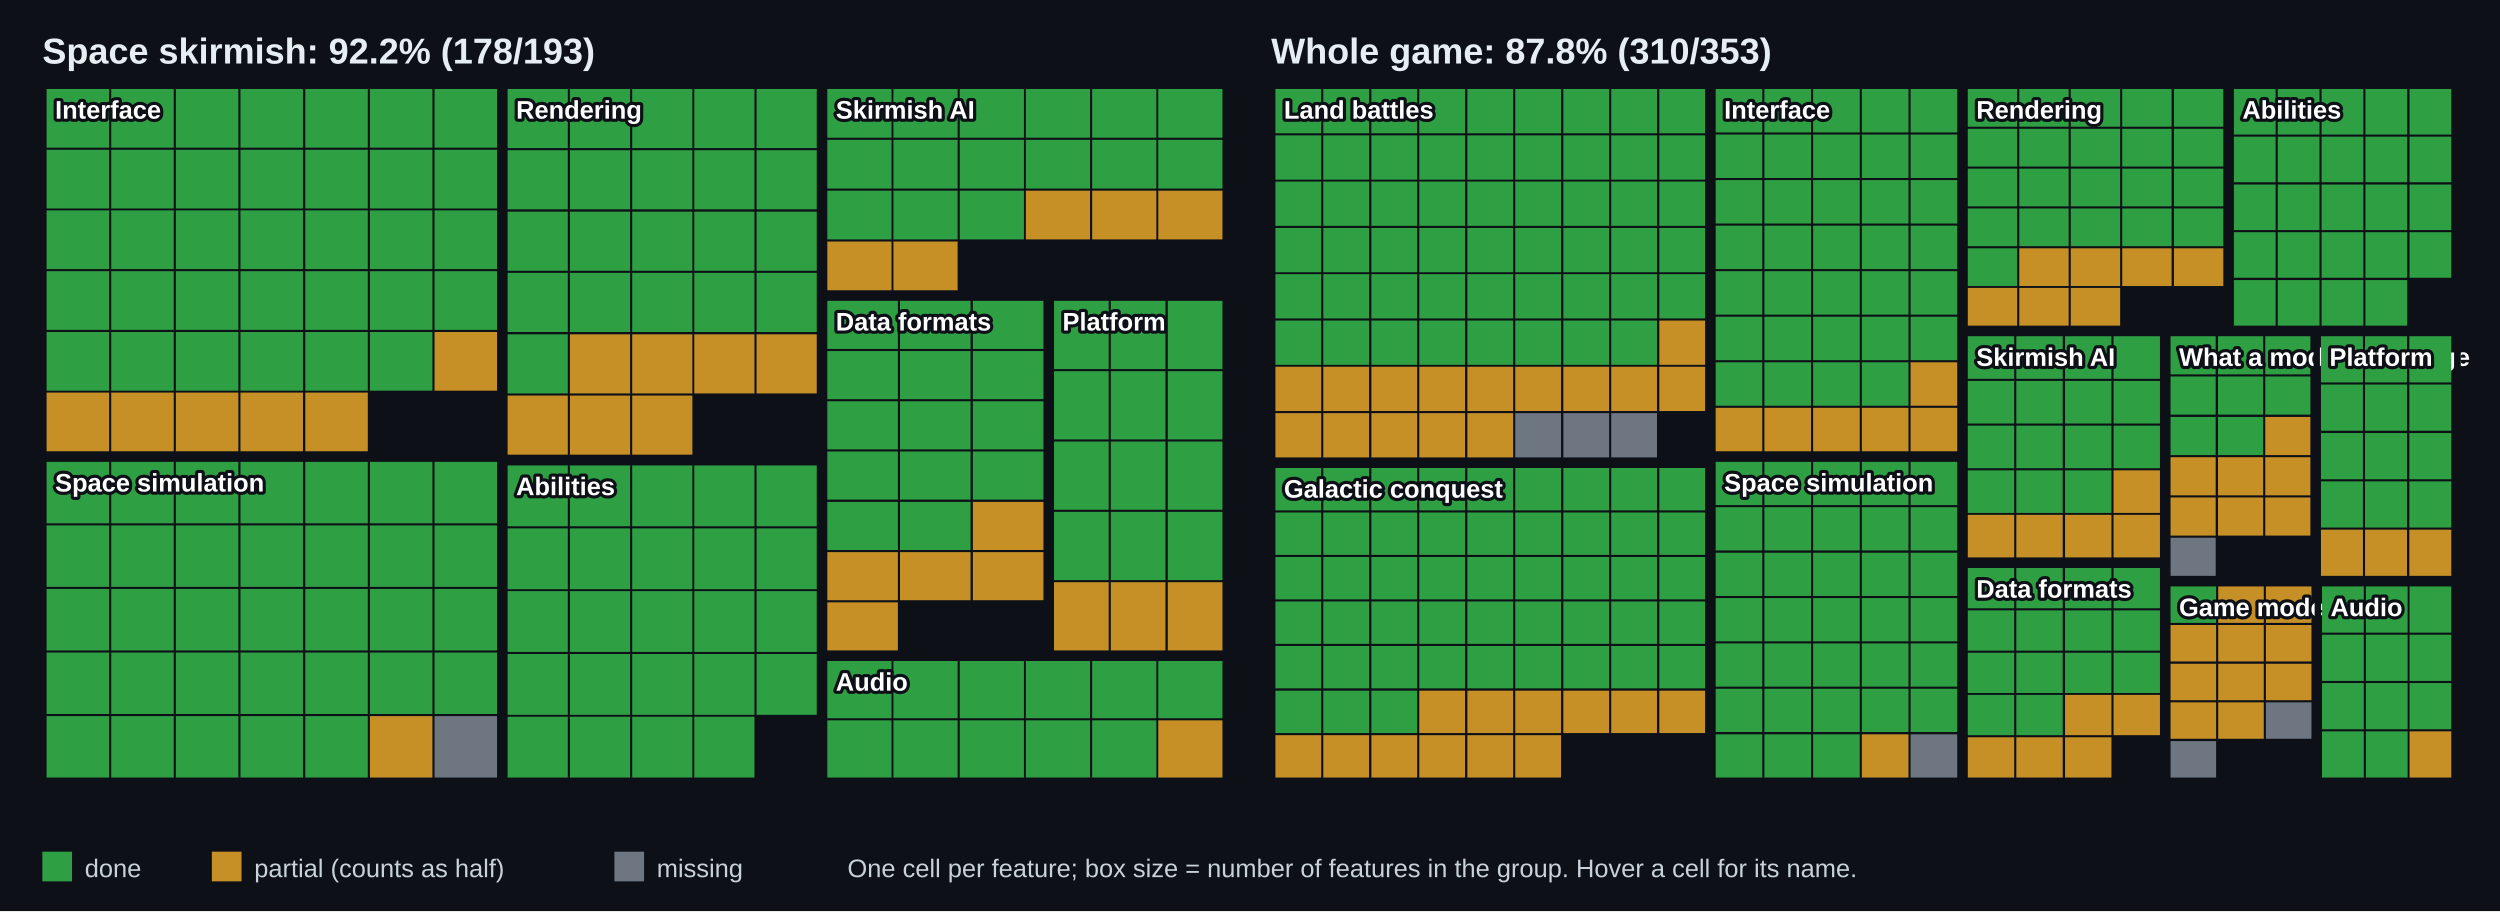
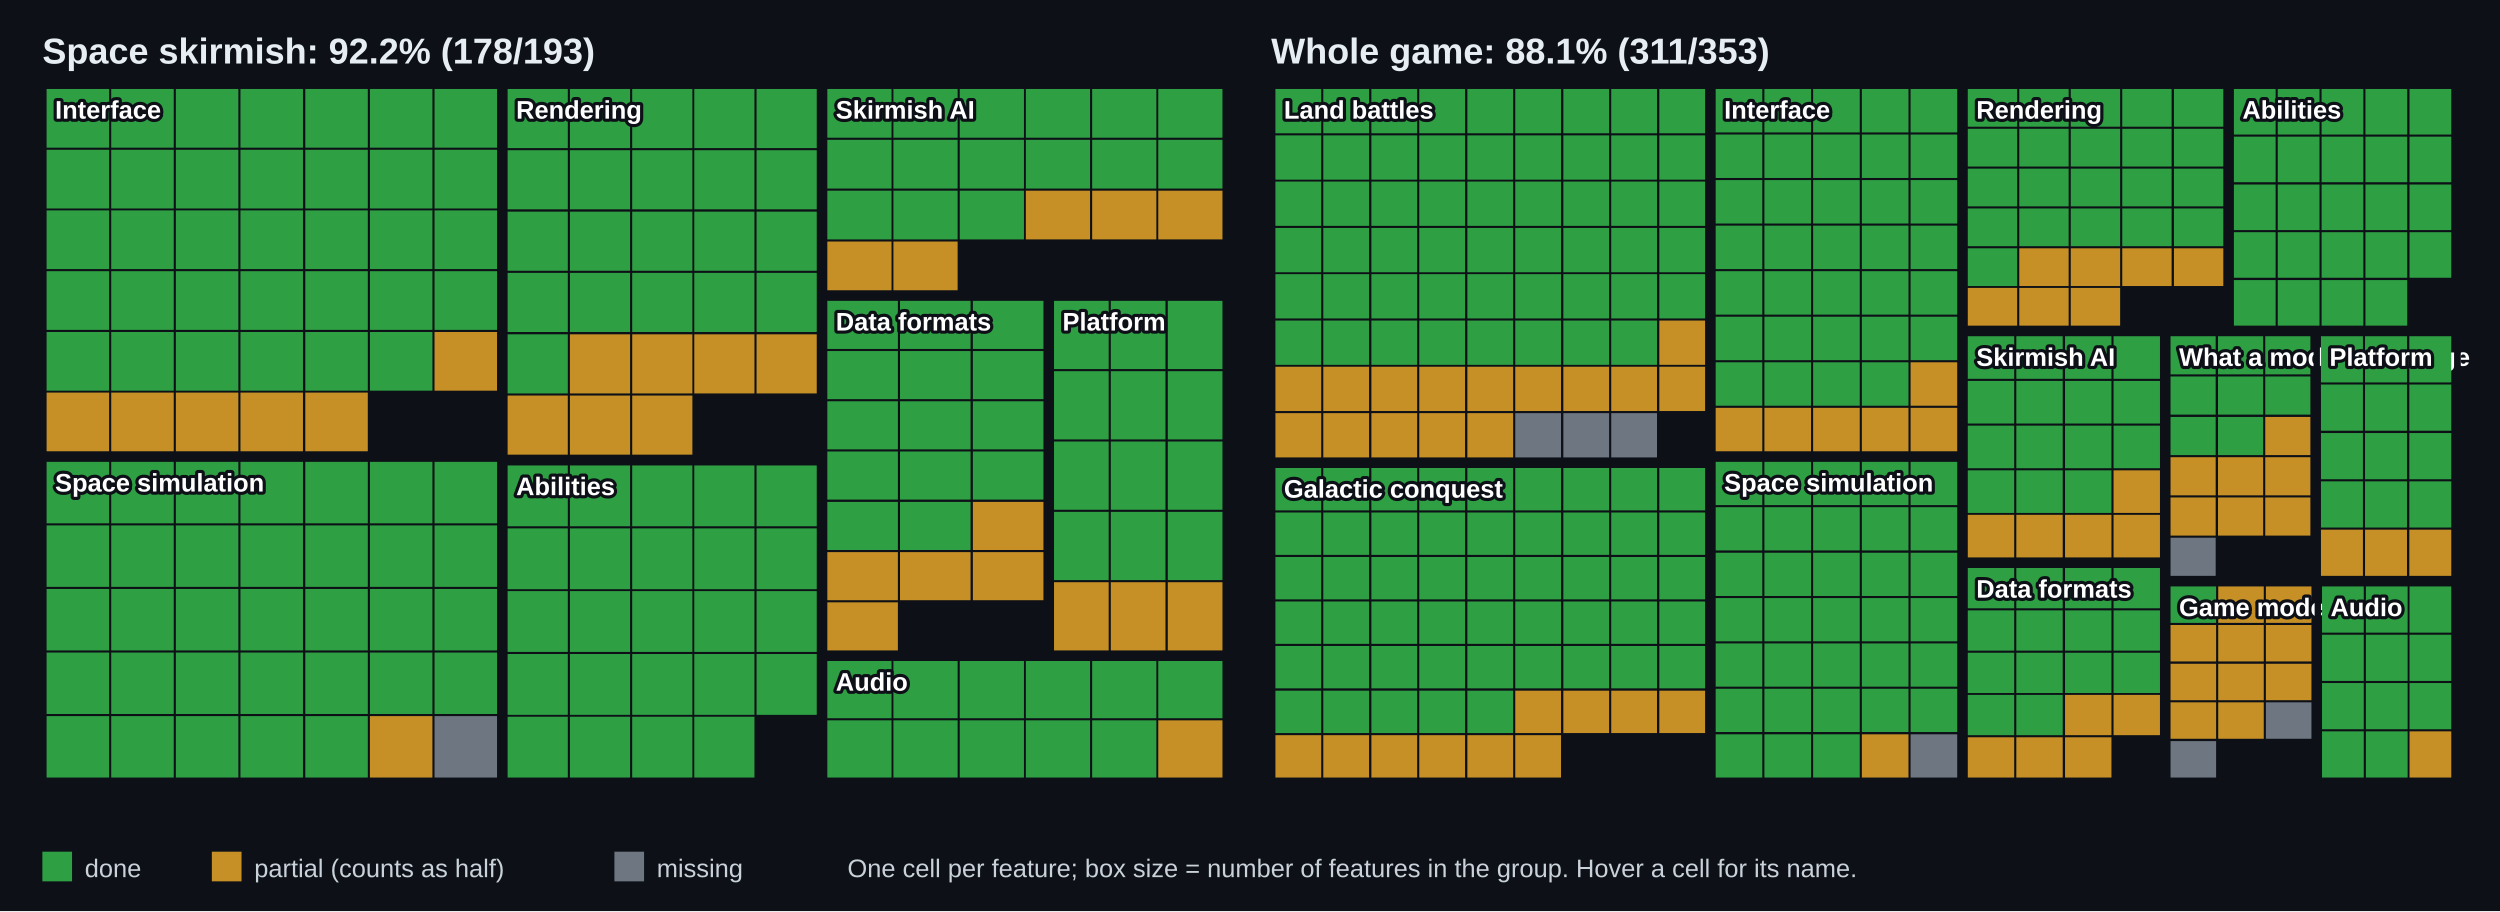
<svg xmlns="http://www.w3.org/2000/svg" viewBox="0 0 1180 430" width="1180" height="430" font-family="Segoe UI, Arial, sans-serif">
  <style>.title{font-size:17px;font-weight:700;fill:#e6edf3}.lab{font-size:12px;font-weight:700;fill:#fff}.lab.bg{stroke:#0d1117;stroke-width:3px;stroke-linejoin:round}.key{font-size:12px;fill:#c9d1d9}</style>
  <rect width="1180" height="430" fill="#0d1117" />
  <text x="20" y="30" class="title">Space skirmish: 92.2% (178/193)</text>
  <rect x="20" y="40" width="560" height="330" fill="#0d1117" />
  <rect x="22.0" y="42.0" width="29.5" height="27.7" fill="#2ea043" />
  <rect x="52.5" y="42.0" width="29.5" height="27.7" fill="#2ea043" />
  <rect x="83.0" y="42.0" width="29.5" height="27.7" fill="#2ea043" />
  <rect x="113.5" y="42.0" width="29.5" height="27.7" fill="#2ea043" />
  <rect x="144.1" y="42.0" width="29.5" height="27.7" fill="#2ea043" />
  <rect x="174.6" y="42.0" width="29.5" height="27.7" fill="#2ea043" />
  <rect x="205.1" y="42.0" width="29.5" height="27.7" fill="#2ea043" />
  <rect x="22.0" y="70.7" width="29.5" height="27.7" fill="#2ea043" />
  <rect x="52.5" y="70.7" width="29.5" height="27.7" fill="#2ea043" />
  <rect x="83.0" y="70.7" width="29.5" height="27.7" fill="#2ea043" />
  <rect x="113.5" y="70.7" width="29.5" height="27.7" fill="#2ea043" />
  <rect x="144.1" y="70.7" width="29.5" height="27.7" fill="#2ea043" />
  <rect x="174.6" y="70.7" width="29.5" height="27.7" fill="#2ea043" />
  <rect x="205.1" y="70.7" width="29.5" height="27.7" fill="#2ea043" />
  <rect x="22.0" y="99.3" width="29.5" height="27.7" fill="#2ea043" />
  <rect x="52.5" y="99.3" width="29.5" height="27.7" fill="#2ea043" />
  <rect x="83.0" y="99.3" width="29.5" height="27.7" fill="#2ea043" />
  <rect x="113.5" y="99.3" width="29.5" height="27.7" fill="#2ea043" />
  <rect x="144.1" y="99.3" width="29.5" height="27.7" fill="#2ea043" />
  <rect x="174.6" y="99.3" width="29.5" height="27.7" fill="#2ea043" />
  <rect x="205.1" y="99.3" width="29.5" height="27.7" fill="#2ea043" />
  <rect x="22.0" y="128.0" width="29.5" height="27.7" fill="#2ea043" />
  <rect x="52.5" y="128.0" width="29.5" height="27.7" fill="#2ea043" />
  <rect x="83.0" y="128.0" width="29.5" height="27.7" fill="#2ea043" />
  <rect x="113.5" y="128.0" width="29.5" height="27.7" fill="#2ea043" />
  <rect x="144.1" y="128.0" width="29.5" height="27.7" fill="#2ea043" />
  <rect x="174.6" y="128.0" width="29.5" height="27.7" fill="#2ea043" />
  <rect x="205.1" y="128.0" width="29.5" height="27.7" fill="#2ea043" />
  <rect x="22.0" y="156.7" width="29.5" height="27.7" fill="#2ea043" />
  <rect x="52.5" y="156.7" width="29.5" height="27.7" fill="#2ea043" />
  <rect x="83.0" y="156.7" width="29.5" height="27.7" fill="#2ea043" />
  <rect x="113.5" y="156.7" width="29.5" height="27.7" fill="#2ea043" />
  <rect x="144.1" y="156.7" width="29.5" height="27.7" fill="#2ea043" />
  <rect x="174.6" y="156.7" width="29.5" height="27.7" fill="#2ea043" />
  <rect x="205.1" y="156.7" width="29.5" height="27.7" fill="#c69026" />
  <rect x="22.0" y="185.3" width="29.5" height="27.7" fill="#c69026" />
  <rect x="52.5" y="185.3" width="29.5" height="27.7" fill="#c69026" />
  <rect x="83.0" y="185.3" width="29.5" height="27.7" fill="#c69026" />
  <rect x="113.5" y="185.3" width="29.5" height="27.7" fill="#c69026" />
  <rect x="144.1" y="185.3" width="29.5" height="27.7" fill="#c69026" />
  <rect x="20.0" y="40.0" width="217.6" height="176.0" fill="none" stroke="#0d1117" stroke-width="3" />
  <text x="26.0" y="56.0" class="lab bg">Interface</text>
  <text x="26.0" y="56.0" class="lab">Interface</text>
  <rect x="22.0" y="218.0" width="29.5" height="29.0" fill="#2ea043" />
  <rect x="52.5" y="218.0" width="29.5" height="29.0" fill="#2ea043" />
  <rect x="83.0" y="218.0" width="29.5" height="29.0" fill="#2ea043" />
  <rect x="113.5" y="218.0" width="29.5" height="29.0" fill="#2ea043" />
  <rect x="144.1" y="218.0" width="29.5" height="29.0" fill="#2ea043" />
  <rect x="174.6" y="218.0" width="29.5" height="29.0" fill="#2ea043" />
  <rect x="205.1" y="218.0" width="29.5" height="29.0" fill="#2ea043" />
  <rect x="22.0" y="248.0" width="29.5" height="29.0" fill="#2ea043" />
  <rect x="52.5" y="248.0" width="29.5" height="29.0" fill="#2ea043" />
  <rect x="83.0" y="248.0" width="29.5" height="29.0" fill="#2ea043" />
  <rect x="113.5" y="248.0" width="29.5" height="29.0" fill="#2ea043" />
  <rect x="144.1" y="248.0" width="29.5" height="29.0" fill="#2ea043" />
  <rect x="174.6" y="248.0" width="29.5" height="29.0" fill="#2ea043" />
  <rect x="205.1" y="248.0" width="29.5" height="29.0" fill="#2ea043" />
  <rect x="22.0" y="278.0" width="29.5" height="29.0" fill="#2ea043" />
  <rect x="52.5" y="278.0" width="29.5" height="29.0" fill="#2ea043" />
  <rect x="83.0" y="278.0" width="29.5" height="29.0" fill="#2ea043" />
  <rect x="113.5" y="278.0" width="29.5" height="29.0" fill="#2ea043" />
  <rect x="144.1" y="278.0" width="29.5" height="29.0" fill="#2ea043" />
  <rect x="174.6" y="278.0" width="29.5" height="29.0" fill="#2ea043" />
  <rect x="205.1" y="278.0" width="29.5" height="29.0" fill="#2ea043" />
  <rect x="22.0" y="308.0" width="29.5" height="29.0" fill="#2ea043" />
  <rect x="52.5" y="308.0" width="29.5" height="29.0" fill="#2ea043" />
  <rect x="83.0" y="308.0" width="29.5" height="29.0" fill="#2ea043" />
  <rect x="113.5" y="308.0" width="29.5" height="29.0" fill="#2ea043" />
  <rect x="144.1" y="308.0" width="29.5" height="29.0" fill="#2ea043" />
  <rect x="174.6" y="308.0" width="29.5" height="29.0" fill="#2ea043" />
  <rect x="205.1" y="308.0" width="29.5" height="29.0" fill="#2ea043" />
  <rect x="22.0" y="338.0" width="29.5" height="29.0" fill="#2ea043" />
  <rect x="52.5" y="338.0" width="29.5" height="29.0" fill="#2ea043" />
  <rect x="83.0" y="338.0" width="29.5" height="29.0" fill="#2ea043" />
  <rect x="113.5" y="338.0" width="29.5" height="29.0" fill="#2ea043" />
  <rect x="144.1" y="338.0" width="29.5" height="29.0" fill="#2ea043" />
  <rect x="174.6" y="338.0" width="29.5" height="29.0" fill="#c69026" />
  <rect x="205.1" y="338.0" width="29.5" height="29.0" fill="#6e7681" />
  <rect x="20.0" y="216.0" width="217.6" height="154.0" fill="none" stroke="#0d1117" stroke-width="3" />
  <text x="26.0" y="232.0" class="lab bg">Space simulation</text>
  <text x="26.0" y="232.0" class="lab">Space simulation</text>
  <rect x="239.6" y="42.0" width="28.4" height="27.9" fill="#2ea043" />
  <rect x="269.0" y="42.0" width="28.4" height="27.9" fill="#2ea043" />
  <rect x="298.4" y="42.0" width="28.4" height="27.9" fill="#2ea043" />
  <rect x="327.7" y="42.0" width="28.4" height="27.9" fill="#2ea043" />
  <rect x="357.1" y="42.0" width="28.4" height="27.9" fill="#2ea043" />
  <rect x="239.6" y="70.9" width="28.4" height="27.9" fill="#2ea043" />
  <rect x="269.0" y="70.9" width="28.4" height="27.9" fill="#2ea043" />
  <rect x="298.4" y="70.9" width="28.4" height="27.9" fill="#2ea043" />
  <rect x="327.7" y="70.9" width="28.4" height="27.9" fill="#2ea043" />
  <rect x="357.1" y="70.9" width="28.4" height="27.9" fill="#2ea043" />
  <rect x="239.6" y="99.9" width="28.4" height="27.9" fill="#2ea043" />
  <rect x="269.0" y="99.9" width="28.4" height="27.9" fill="#2ea043" />
  <rect x="298.4" y="99.9" width="28.4" height="27.9" fill="#2ea043" />
  <rect x="327.7" y="99.9" width="28.4" height="27.9" fill="#2ea043" />
  <rect x="357.1" y="99.9" width="28.4" height="27.9" fill="#2ea043" />
  <rect x="239.6" y="128.8" width="28.4" height="27.9" fill="#2ea043" />
  <rect x="269.0" y="128.8" width="28.4" height="27.9" fill="#2ea043" />
  <rect x="298.4" y="128.8" width="28.4" height="27.9" fill="#2ea043" />
  <rect x="327.7" y="128.8" width="28.4" height="27.9" fill="#2ea043" />
  <rect x="357.1" y="128.8" width="28.4" height="27.9" fill="#2ea043" />
  <rect x="239.6" y="157.8" width="28.4" height="27.9" fill="#2ea043" />
  <rect x="269.0" y="157.8" width="28.4" height="27.9" fill="#c69026" />
  <rect x="298.4" y="157.8" width="28.4" height="27.9" fill="#c69026" />
  <rect x="327.7" y="157.8" width="28.4" height="27.9" fill="#c69026" />
  <rect x="357.1" y="157.8" width="28.4" height="27.9" fill="#c69026" />
  <rect x="239.6" y="186.7" width="28.4" height="27.9" fill="#c69026" />
  <rect x="269.0" y="186.7" width="28.4" height="27.9" fill="#c69026" />
  <rect x="298.4" y="186.7" width="28.4" height="27.9" fill="#c69026" />
  <rect x="237.6" y="40.0" width="150.9" height="177.7" fill="none" stroke="#0d1117" stroke-width="3" />
  <text x="243.6" y="56.0" class="lab bg">Rendering</text>
  <text x="243.6" y="56.0" class="lab">Rendering</text>
  <rect x="239.6" y="219.7" width="28.4" height="28.7" fill="#2ea043" />
  <rect x="269.0" y="219.7" width="28.4" height="28.7" fill="#2ea043" />
  <rect x="298.4" y="219.7" width="28.4" height="28.7" fill="#2ea043" />
  <rect x="327.7" y="219.7" width="28.4" height="28.7" fill="#2ea043" />
  <rect x="357.1" y="219.7" width="28.4" height="28.7" fill="#2ea043" />
  <rect x="239.6" y="249.4" width="28.4" height="28.7" fill="#2ea043" />
  <rect x="269.0" y="249.4" width="28.4" height="28.7" fill="#2ea043" />
  <rect x="298.4" y="249.4" width="28.4" height="28.7" fill="#2ea043" />
  <rect x="327.7" y="249.4" width="28.4" height="28.7" fill="#2ea043" />
  <rect x="357.1" y="249.4" width="28.4" height="28.7" fill="#2ea043" />
  <rect x="239.6" y="279.0" width="28.4" height="28.7" fill="#2ea043" />
  <rect x="269.0" y="279.0" width="28.4" height="28.7" fill="#2ea043" />
  <rect x="298.4" y="279.0" width="28.4" height="28.7" fill="#2ea043" />
  <rect x="327.7" y="279.0" width="28.4" height="28.7" fill="#2ea043" />
  <rect x="357.1" y="279.0" width="28.4" height="28.7" fill="#2ea043" />
  <rect x="239.6" y="308.7" width="28.4" height="28.7" fill="#2ea043" />
  <rect x="269.0" y="308.7" width="28.4" height="28.7" fill="#2ea043" />
  <rect x="298.4" y="308.7" width="28.4" height="28.7" fill="#2ea043" />
  <rect x="327.7" y="308.7" width="28.4" height="28.7" fill="#2ea043" />
  <rect x="357.1" y="308.7" width="28.4" height="28.7" fill="#2ea043" />
  <rect x="239.6" y="338.3" width="28.4" height="28.7" fill="#2ea043" />
  <rect x="269.0" y="338.3" width="28.4" height="28.7" fill="#2ea043" />
  <rect x="298.4" y="338.3" width="28.4" height="28.7" fill="#2ea043" />
  <rect x="327.7" y="338.3" width="28.4" height="28.7" fill="#2ea043" />
  <rect x="237.6" y="217.7" width="150.9" height="152.3" fill="none" stroke="#0d1117" stroke-width="3" />
  <text x="243.6" y="233.7" class="lab bg">Abilities</text>
  <text x="243.6" y="233.7" class="lab">Abilities</text>
  <rect x="390.5" y="42.0" width="30.3" height="23.0" fill="#2ea043" />
  <rect x="421.7" y="42.0" width="30.3" height="23.0" fill="#2ea043" />
  <rect x="453.0" y="42.0" width="30.3" height="23.0" fill="#2ea043" />
  <rect x="484.2" y="42.0" width="30.3" height="23.0" fill="#2ea043" />
  <rect x="515.5" y="42.0" width="30.3" height="23.0" fill="#2ea043" />
  <rect x="546.7" y="42.0" width="30.3" height="23.0" fill="#2ea043" />
  <rect x="390.5" y="66.0" width="30.3" height="23.0" fill="#2ea043" />
  <rect x="421.7" y="66.0" width="30.3" height="23.0" fill="#2ea043" />
  <rect x="453.0" y="66.0" width="30.3" height="23.0" fill="#2ea043" />
  <rect x="484.2" y="66.0" width="30.3" height="23.0" fill="#2ea043" />
  <rect x="515.5" y="66.0" width="30.3" height="23.0" fill="#2ea043" />
  <rect x="546.7" y="66.0" width="30.3" height="23.0" fill="#2ea043" />
  <rect x="390.5" y="90.0" width="30.3" height="23.0" fill="#2ea043" />
  <rect x="421.7" y="90.0" width="30.3" height="23.0" fill="#2ea043" />
  <rect x="453.0" y="90.0" width="30.3" height="23.0" fill="#2ea043" />
  <rect x="484.2" y="90.0" width="30.3" height="23.0" fill="#c69026" />
  <rect x="515.5" y="90.0" width="30.3" height="23.0" fill="#c69026" />
  <rect x="546.7" y="90.0" width="30.3" height="23.0" fill="#c69026" />
  <rect x="390.5" y="114.0" width="30.3" height="23.0" fill="#c69026" />
  <rect x="421.7" y="114.0" width="30.3" height="23.0" fill="#c69026" />
  <rect x="388.5" y="40.0" width="191.5" height="100.0" fill="none" stroke="#0d1117" stroke-width="3" />
  <text x="394.5" y="56.0" class="lab bg">Skirmish AI</text>
  <text x="394.5" y="56.0" class="lab">Skirmish AI</text>
  <rect x="390.5" y="142.0" width="33.3" height="22.7" fill="#2ea043" />
  <rect x="424.8" y="142.0" width="33.3" height="22.7" fill="#2ea043" />
  <rect x="459.2" y="142.0" width="33.3" height="22.7" fill="#2ea043" />
  <rect x="390.5" y="165.7" width="33.3" height="22.7" fill="#2ea043" />
  <rect x="424.8" y="165.7" width="33.3" height="22.7" fill="#2ea043" />
  <rect x="459.2" y="165.7" width="33.3" height="22.7" fill="#2ea043" />
  <rect x="390.5" y="189.4" width="33.3" height="22.7" fill="#2ea043" />
  <rect x="424.8" y="189.4" width="33.3" height="22.7" fill="#2ea043" />
  <rect x="459.2" y="189.4" width="33.3" height="22.7" fill="#2ea043" />
  <rect x="390.5" y="213.1" width="33.3" height="22.7" fill="#2ea043" />
  <rect x="424.8" y="213.1" width="33.3" height="22.7" fill="#2ea043" />
  <rect x="459.2" y="213.1" width="33.3" height="22.7" fill="#2ea043" />
  <rect x="390.5" y="236.9" width="33.3" height="22.7" fill="#2ea043" />
  <rect x="424.8" y="236.9" width="33.3" height="22.7" fill="#2ea043" />
  <rect x="459.2" y="236.9" width="33.3" height="22.7" fill="#c69026" />
  <rect x="390.5" y="260.6" width="33.3" height="22.7" fill="#c69026" />
  <rect x="424.8" y="260.6" width="33.3" height="22.7" fill="#c69026" />
  <rect x="459.2" y="260.6" width="33.3" height="22.7" fill="#c69026" />
  <rect x="390.5" y="284.3" width="33.3" height="22.7" fill="#c69026" />
  <rect x="388.5" y="140.0" width="107.0" height="170.0" fill="none" stroke="#0d1117" stroke-width="3" />
  <text x="394.5" y="156.0" class="lab bg">Data formats</text>
  <text x="394.5" y="156.0" class="lab">Data formats</text>
  <rect x="497.5" y="142.0" width="25.8" height="32.2" fill="#2ea043" />
  <rect x="524.3" y="142.0" width="25.8" height="32.2" fill="#2ea043" />
  <rect x="551.2" y="142.0" width="25.8" height="32.2" fill="#2ea043" />
  <rect x="497.5" y="175.2" width="25.8" height="32.2" fill="#2ea043" />
  <rect x="524.3" y="175.2" width="25.8" height="32.2" fill="#2ea043" />
  <rect x="551.2" y="175.2" width="25.8" height="32.2" fill="#2ea043" />
  <rect x="497.5" y="208.4" width="25.8" height="32.2" fill="#2ea043" />
  <rect x="524.3" y="208.4" width="25.8" height="32.2" fill="#2ea043" />
  <rect x="551.2" y="208.4" width="25.8" height="32.2" fill="#2ea043" />
  <rect x="497.5" y="241.6" width="25.8" height="32.2" fill="#2ea043" />
  <rect x="524.3" y="241.6" width="25.8" height="32.2" fill="#2ea043" />
  <rect x="551.2" y="241.6" width="25.8" height="32.2" fill="#2ea043" />
  <rect x="497.5" y="274.8" width="25.8" height="32.2" fill="#c69026" />
  <rect x="524.3" y="274.8" width="25.8" height="32.2" fill="#c69026" />
  <rect x="551.2" y="274.8" width="25.8" height="32.2" fill="#c69026" />
  <rect x="495.5" y="140.0" width="84.5" height="170.0" fill="none" stroke="#0d1117" stroke-width="3" />
  <text x="501.5" y="156.0" class="lab bg">Platform</text>
  <text x="501.5" y="156.0" class="lab">Platform</text>
  <rect x="390.5" y="312.0" width="30.3" height="27.0" fill="#2ea043" />
  <rect x="421.7" y="312.0" width="30.3" height="27.0" fill="#2ea043" />
  <rect x="453.0" y="312.0" width="30.3" height="27.0" fill="#2ea043" />
  <rect x="484.2" y="312.0" width="30.3" height="27.0" fill="#2ea043" />
  <rect x="515.5" y="312.0" width="30.3" height="27.0" fill="#2ea043" />
  <rect x="546.7" y="312.0" width="30.3" height="27.0" fill="#2ea043" />
  <rect x="390.5" y="340.0" width="30.3" height="27.0" fill="#2ea043" />
  <rect x="421.7" y="340.0" width="30.3" height="27.0" fill="#2ea043" />
  <rect x="453.0" y="340.0" width="30.3" height="27.0" fill="#2ea043" />
  <rect x="484.2" y="340.0" width="30.3" height="27.0" fill="#2ea043" />
  <rect x="515.5" y="340.0" width="30.3" height="27.0" fill="#2ea043" />
  <rect x="546.7" y="340.0" width="30.3" height="27.0" fill="#c69026" />
  <rect x="388.5" y="310.0" width="191.5" height="60.0" fill="none" stroke="#0d1117" stroke-width="3" />
  <text x="394.5" y="326.0" class="lab bg">Audio</text>
  <text x="394.5" y="326.0" class="lab">Audio</text>
-   <text x="600" y="30" class="title">Whole game: 87.8% (310/353)</text>
+   <text x="600" y="30" class="title">Whole game: 88.1% (311/353)</text>
  <rect x="600" y="40" width="560" height="330" fill="#0d1117" />
  <rect x="602.0" y="42.0" width="21.6" height="20.9" fill="#2ea043" />
  <rect x="624.6" y="42.0" width="21.6" height="20.9" fill="#2ea043" />
  <rect x="647.3" y="42.0" width="21.6" height="20.9" fill="#2ea043" />
  <rect x="669.9" y="42.0" width="21.6" height="20.9" fill="#2ea043" />
  <rect x="692.6" y="42.0" width="21.6" height="20.9" fill="#2ea043" />
  <rect x="715.2" y="42.0" width="21.6" height="20.9" fill="#2ea043" />
  <rect x="737.9" y="42.0" width="21.6" height="20.9" fill="#2ea043" />
  <rect x="760.5" y="42.0" width="21.6" height="20.9" fill="#2ea043" />
  <rect x="783.2" y="42.0" width="21.6" height="20.9" fill="#2ea043" />
  <rect x="602.0" y="63.9" width="21.6" height="20.9" fill="#2ea043" />
  <rect x="624.6" y="63.9" width="21.6" height="20.9" fill="#2ea043" />
  <rect x="647.3" y="63.9" width="21.6" height="20.9" fill="#2ea043" />
  <rect x="669.9" y="63.9" width="21.6" height="20.9" fill="#2ea043" />
  <rect x="692.6" y="63.9" width="21.6" height="20.9" fill="#2ea043" />
  <rect x="715.2" y="63.9" width="21.6" height="20.9" fill="#2ea043" />
  <rect x="737.9" y="63.9" width="21.6" height="20.9" fill="#2ea043" />
  <rect x="760.5" y="63.9" width="21.6" height="20.9" fill="#2ea043" />
  <rect x="783.2" y="63.9" width="21.6" height="20.9" fill="#2ea043" />
  <rect x="602.0" y="85.7" width="21.6" height="20.9" fill="#2ea043" />
  <rect x="624.6" y="85.7" width="21.6" height="20.9" fill="#2ea043" />
  <rect x="647.3" y="85.7" width="21.6" height="20.9" fill="#2ea043" />
  <rect x="669.9" y="85.7" width="21.6" height="20.9" fill="#2ea043" />
  <rect x="692.6" y="85.7" width="21.6" height="20.9" fill="#2ea043" />
  <rect x="715.2" y="85.7" width="21.6" height="20.9" fill="#2ea043" />
  <rect x="737.9" y="85.7" width="21.6" height="20.9" fill="#2ea043" />
  <rect x="760.5" y="85.7" width="21.6" height="20.9" fill="#2ea043" />
  <rect x="783.2" y="85.7" width="21.6" height="20.9" fill="#2ea043" />
  <rect x="602.0" y="107.6" width="21.6" height="20.9" fill="#2ea043" />
  <rect x="624.6" y="107.6" width="21.6" height="20.9" fill="#2ea043" />
  <rect x="647.3" y="107.6" width="21.6" height="20.9" fill="#2ea043" />
  <rect x="669.9" y="107.6" width="21.6" height="20.9" fill="#2ea043" />
  <rect x="692.6" y="107.6" width="21.6" height="20.9" fill="#2ea043" />
  <rect x="715.2" y="107.6" width="21.6" height="20.9" fill="#2ea043" />
  <rect x="737.9" y="107.6" width="21.6" height="20.9" fill="#2ea043" />
  <rect x="760.5" y="107.6" width="21.6" height="20.9" fill="#2ea043" />
  <rect x="783.2" y="107.6" width="21.6" height="20.9" fill="#2ea043" />
  <rect x="602.0" y="129.4" width="21.6" height="20.9" fill="#2ea043" />
  <rect x="624.6" y="129.4" width="21.6" height="20.9" fill="#2ea043" />
  <rect x="647.3" y="129.4" width="21.6" height="20.9" fill="#2ea043" />
  <rect x="669.9" y="129.4" width="21.6" height="20.9" fill="#2ea043" />
  <rect x="692.6" y="129.4" width="21.6" height="20.9" fill="#2ea043" />
  <rect x="715.2" y="129.4" width="21.6" height="20.9" fill="#2ea043" />
  <rect x="737.9" y="129.4" width="21.6" height="20.9" fill="#2ea043" />
  <rect x="760.5" y="129.4" width="21.6" height="20.9" fill="#2ea043" />
  <rect x="783.2" y="129.4" width="21.6" height="20.9" fill="#2ea043" />
  <rect x="602.0" y="151.3" width="21.6" height="20.9" fill="#2ea043" />
  <rect x="624.6" y="151.3" width="21.6" height="20.9" fill="#2ea043" />
  <rect x="647.3" y="151.3" width="21.6" height="20.9" fill="#2ea043" />
  <rect x="669.9" y="151.3" width="21.6" height="20.9" fill="#2ea043" />
  <rect x="692.6" y="151.3" width="21.6" height="20.9" fill="#2ea043" />
  <rect x="715.2" y="151.3" width="21.6" height="20.9" fill="#2ea043" />
  <rect x="737.9" y="151.3" width="21.6" height="20.9" fill="#2ea043" />
  <rect x="760.5" y="151.3" width="21.6" height="20.9" fill="#2ea043" />
  <rect x="783.2" y="151.3" width="21.6" height="20.9" fill="#c69026" />
  <rect x="602.0" y="173.1" width="21.6" height="20.9" fill="#c69026" />
  <rect x="624.6" y="173.1" width="21.6" height="20.9" fill="#c69026" />
  <rect x="647.3" y="173.1" width="21.6" height="20.9" fill="#c69026" />
  <rect x="669.9" y="173.1" width="21.6" height="20.9" fill="#c69026" />
  <rect x="692.6" y="173.1" width="21.6" height="20.9" fill="#c69026" />
  <rect x="715.2" y="173.1" width="21.6" height="20.9" fill="#c69026" />
  <rect x="737.9" y="173.1" width="21.6" height="20.9" fill="#c69026" />
  <rect x="760.5" y="173.1" width="21.6" height="20.9" fill="#c69026" />
  <rect x="783.2" y="173.1" width="21.6" height="20.9" fill="#c69026" />
  <rect x="602.0" y="195.0" width="21.6" height="20.9" fill="#c69026" />
  <rect x="624.6" y="195.0" width="21.6" height="20.9" fill="#c69026" />
  <rect x="647.3" y="195.0" width="21.6" height="20.9" fill="#c69026" />
  <rect x="669.9" y="195.0" width="21.6" height="20.9" fill="#c69026" />
  <rect x="692.6" y="195.0" width="21.6" height="20.9" fill="#c69026" />
  <rect x="715.2" y="195.0" width="21.6" height="20.9" fill="#6e7681" />
  <rect x="737.9" y="195.0" width="21.6" height="20.9" fill="#6e7681" />
  <rect x="760.5" y="195.0" width="21.6" height="20.9" fill="#6e7681" />
  <rect x="600.0" y="40.0" width="207.8" height="178.9" fill="none" stroke="#0d1117" stroke-width="3" />
  <text x="606.0" y="56.0" class="lab bg">Land battles</text>
  <text x="606.0" y="56.0" class="lab">Land battles</text>
  <rect x="602.0" y="220.9" width="21.6" height="20.0" fill="#2ea043" />
  <rect x="624.6" y="220.9" width="21.6" height="20.0" fill="#2ea043" />
  <rect x="647.3" y="220.9" width="21.6" height="20.0" fill="#2ea043" />
  <rect x="669.9" y="220.9" width="21.6" height="20.0" fill="#2ea043" />
  <rect x="692.6" y="220.9" width="21.6" height="20.0" fill="#2ea043" />
  <rect x="715.2" y="220.9" width="21.6" height="20.0" fill="#2ea043" />
  <rect x="737.9" y="220.9" width="21.6" height="20.0" fill="#2ea043" />
  <rect x="760.5" y="220.9" width="21.6" height="20.0" fill="#2ea043" />
  <rect x="783.2" y="220.9" width="21.6" height="20.0" fill="#2ea043" />
  <rect x="602.0" y="241.9" width="21.6" height="20.0" fill="#2ea043" />
  <rect x="624.6" y="241.9" width="21.6" height="20.0" fill="#2ea043" />
  <rect x="647.3" y="241.9" width="21.6" height="20.0" fill="#2ea043" />
  <rect x="669.9" y="241.9" width="21.6" height="20.0" fill="#2ea043" />
  <rect x="692.6" y="241.9" width="21.6" height="20.0" fill="#2ea043" />
  <rect x="715.2" y="241.9" width="21.6" height="20.0" fill="#2ea043" />
  <rect x="737.9" y="241.9" width="21.6" height="20.0" fill="#2ea043" />
  <rect x="760.5" y="241.9" width="21.6" height="20.0" fill="#2ea043" />
  <rect x="783.2" y="241.9" width="21.6" height="20.0" fill="#2ea043" />
  <rect x="602.0" y="262.9" width="21.6" height="20.0" fill="#2ea043" />
  <rect x="624.6" y="262.9" width="21.6" height="20.0" fill="#2ea043" />
  <rect x="647.3" y="262.9" width="21.6" height="20.0" fill="#2ea043" />
  <rect x="669.9" y="262.9" width="21.6" height="20.0" fill="#2ea043" />
  <rect x="692.6" y="262.9" width="21.6" height="20.0" fill="#2ea043" />
  <rect x="715.2" y="262.9" width="21.6" height="20.0" fill="#2ea043" />
  <rect x="737.9" y="262.9" width="21.6" height="20.0" fill="#2ea043" />
  <rect x="760.5" y="262.9" width="21.6" height="20.0" fill="#2ea043" />
  <rect x="783.2" y="262.9" width="21.6" height="20.0" fill="#2ea043" />
  <rect x="602.0" y="283.9" width="21.6" height="20.0" fill="#2ea043" />
  <rect x="624.6" y="283.9" width="21.6" height="20.0" fill="#2ea043" />
  <rect x="647.3" y="283.9" width="21.6" height="20.0" fill="#2ea043" />
  <rect x="669.9" y="283.9" width="21.6" height="20.0" fill="#2ea043" />
  <rect x="692.6" y="283.9" width="21.6" height="20.0" fill="#2ea043" />
  <rect x="715.2" y="283.9" width="21.6" height="20.0" fill="#2ea043" />
  <rect x="737.9" y="283.9" width="21.6" height="20.0" fill="#2ea043" />
  <rect x="760.5" y="283.9" width="21.6" height="20.0" fill="#2ea043" />
  <rect x="783.2" y="283.9" width="21.6" height="20.0" fill="#2ea043" />
  <rect x="602.0" y="304.9" width="21.6" height="20.0" fill="#2ea043" />
  <rect x="624.6" y="304.9" width="21.6" height="20.0" fill="#2ea043" />
  <rect x="647.3" y="304.9" width="21.6" height="20.0" fill="#2ea043" />
  <rect x="669.9" y="304.9" width="21.6" height="20.0" fill="#2ea043" />
  <rect x="692.6" y="304.9" width="21.6" height="20.0" fill="#2ea043" />
  <rect x="715.2" y="304.9" width="21.6" height="20.0" fill="#2ea043" />
  <rect x="737.9" y="304.9" width="21.6" height="20.0" fill="#2ea043" />
  <rect x="760.5" y="304.9" width="21.6" height="20.0" fill="#2ea043" />
  <rect x="783.2" y="304.9" width="21.6" height="20.0" fill="#2ea043" />
  <rect x="602.0" y="326.0" width="21.6" height="20.0" fill="#2ea043" />
  <rect x="624.6" y="326.0" width="21.6" height="20.0" fill="#2ea043" />
  <rect x="647.3" y="326.0" width="21.6" height="20.0" fill="#2ea043" />
-   <rect x="669.9" y="326.0" width="21.6" height="20.0" fill="#c69026" />
-   <rect x="692.6" y="326.0" width="21.6" height="20.0" fill="#c69026" />
+   <rect x="669.9" y="326.0" width="21.6" height="20.0" fill="#2ea043" />
+   <rect x="692.6" y="326.0" width="21.6" height="20.0" fill="#2ea043" />
  <rect x="715.2" y="326.0" width="21.6" height="20.0" fill="#c69026" />
  <rect x="737.9" y="326.0" width="21.6" height="20.0" fill="#c69026" />
  <rect x="760.5" y="326.0" width="21.6" height="20.0" fill="#c69026" />
  <rect x="783.2" y="326.0" width="21.6" height="20.0" fill="#c69026" />
  <rect x="602.0" y="347.0" width="21.6" height="20.0" fill="#c69026" />
  <rect x="624.6" y="347.0" width="21.6" height="20.0" fill="#c69026" />
  <rect x="647.3" y="347.0" width="21.6" height="20.0" fill="#c69026" />
  <rect x="669.9" y="347.0" width="21.6" height="20.0" fill="#c69026" />
  <rect x="692.6" y="347.0" width="21.6" height="20.0" fill="#c69026" />
  <rect x="715.2" y="347.0" width="21.6" height="20.0" fill="#c69026" />
  <rect x="600.0" y="218.9" width="207.8" height="151.1" fill="none" stroke="#0d1117" stroke-width="3" />
  <text x="606.0" y="234.9" class="lab bg">Galactic conquest</text>
  <text x="606.0" y="234.9" class="lab">Galactic conquest</text>
  <rect x="809.8" y="42.0" width="22.0" height="20.5" fill="#2ea043" />
  <rect x="832.8" y="42.0" width="22.0" height="20.5" fill="#2ea043" />
  <rect x="855.8" y="42.0" width="22.0" height="20.5" fill="#2ea043" />
  <rect x="878.8" y="42.0" width="22.0" height="20.5" fill="#2ea043" />
  <rect x="901.8" y="42.0" width="22.0" height="20.5" fill="#2ea043" />
  <rect x="809.8" y="63.5" width="22.0" height="20.5" fill="#2ea043" />
  <rect x="832.8" y="63.5" width="22.0" height="20.5" fill="#2ea043" />
  <rect x="855.8" y="63.5" width="22.0" height="20.5" fill="#2ea043" />
  <rect x="878.8" y="63.5" width="22.0" height="20.5" fill="#2ea043" />
  <rect x="901.8" y="63.5" width="22.0" height="20.5" fill="#2ea043" />
  <rect x="809.8" y="85.0" width="22.0" height="20.5" fill="#2ea043" />
  <rect x="832.8" y="85.0" width="22.0" height="20.5" fill="#2ea043" />
  <rect x="855.8" y="85.0" width="22.0" height="20.5" fill="#2ea043" />
  <rect x="878.8" y="85.0" width="22.0" height="20.5" fill="#2ea043" />
  <rect x="901.8" y="85.0" width="22.0" height="20.5" fill="#2ea043" />
  <rect x="809.8" y="106.5" width="22.0" height="20.5" fill="#2ea043" />
  <rect x="832.8" y="106.5" width="22.0" height="20.5" fill="#2ea043" />
  <rect x="855.8" y="106.5" width="22.0" height="20.5" fill="#2ea043" />
  <rect x="878.8" y="106.5" width="22.0" height="20.5" fill="#2ea043" />
  <rect x="901.8" y="106.5" width="22.0" height="20.5" fill="#2ea043" />
  <rect x="809.8" y="128.0" width="22.0" height="20.5" fill="#2ea043" />
  <rect x="832.8" y="128.0" width="22.0" height="20.5" fill="#2ea043" />
  <rect x="855.8" y="128.0" width="22.0" height="20.5" fill="#2ea043" />
  <rect x="878.8" y="128.0" width="22.0" height="20.5" fill="#2ea043" />
  <rect x="901.8" y="128.0" width="22.0" height="20.5" fill="#2ea043" />
  <rect x="809.8" y="149.5" width="22.0" height="20.5" fill="#2ea043" />
  <rect x="832.8" y="149.5" width="22.0" height="20.5" fill="#2ea043" />
  <rect x="855.8" y="149.5" width="22.0" height="20.5" fill="#2ea043" />
  <rect x="878.8" y="149.5" width="22.0" height="20.5" fill="#2ea043" />
  <rect x="901.8" y="149.5" width="22.0" height="20.5" fill="#2ea043" />
  <rect x="809.8" y="171.0" width="22.0" height="20.5" fill="#2ea043" />
  <rect x="832.8" y="171.0" width="22.0" height="20.5" fill="#2ea043" />
  <rect x="855.8" y="171.0" width="22.0" height="20.5" fill="#2ea043" />
  <rect x="878.8" y="171.0" width="22.0" height="20.5" fill="#2ea043" />
  <rect x="901.8" y="171.0" width="22.0" height="20.5" fill="#c69026" />
  <rect x="809.8" y="192.5" width="22.0" height="20.5" fill="#c69026" />
  <rect x="832.8" y="192.5" width="22.0" height="20.5" fill="#c69026" />
  <rect x="855.8" y="192.5" width="22.0" height="20.5" fill="#c69026" />
  <rect x="878.8" y="192.5" width="22.0" height="20.5" fill="#c69026" />
  <rect x="901.8" y="192.5" width="22.0" height="20.5" fill="#c69026" />
  <rect x="807.8" y="40.0" width="119.0" height="176.0" fill="none" stroke="#0d1117" stroke-width="3" />
  <text x="813.8" y="56.0" class="lab bg">Interface</text>
  <text x="813.8" y="56.0" class="lab">Interface</text>
  <rect x="809.8" y="218.0" width="22.0" height="20.4" fill="#2ea043" />
  <rect x="832.8" y="218.0" width="22.0" height="20.4" fill="#2ea043" />
  <rect x="855.8" y="218.0" width="22.0" height="20.4" fill="#2ea043" />
  <rect x="878.8" y="218.0" width="22.0" height="20.4" fill="#2ea043" />
  <rect x="901.8" y="218.0" width="22.0" height="20.4" fill="#2ea043" />
  <rect x="809.8" y="239.4" width="22.0" height="20.4" fill="#2ea043" />
  <rect x="832.8" y="239.4" width="22.0" height="20.4" fill="#2ea043" />
  <rect x="855.8" y="239.4" width="22.0" height="20.4" fill="#2ea043" />
  <rect x="878.8" y="239.4" width="22.0" height="20.4" fill="#2ea043" />
  <rect x="901.8" y="239.4" width="22.0" height="20.4" fill="#2ea043" />
  <rect x="809.8" y="260.9" width="22.0" height="20.4" fill="#2ea043" />
  <rect x="832.8" y="260.9" width="22.0" height="20.4" fill="#2ea043" />
  <rect x="855.8" y="260.9" width="22.0" height="20.4" fill="#2ea043" />
  <rect x="878.8" y="260.9" width="22.0" height="20.4" fill="#2ea043" />
  <rect x="901.8" y="260.9" width="22.0" height="20.4" fill="#2ea043" />
  <rect x="809.8" y="282.3" width="22.0" height="20.4" fill="#2ea043" />
  <rect x="832.8" y="282.3" width="22.0" height="20.4" fill="#2ea043" />
  <rect x="855.8" y="282.3" width="22.0" height="20.4" fill="#2ea043" />
  <rect x="878.8" y="282.3" width="22.0" height="20.4" fill="#2ea043" />
  <rect x="901.8" y="282.3" width="22.0" height="20.4" fill="#2ea043" />
  <rect x="809.8" y="303.7" width="22.0" height="20.4" fill="#2ea043" />
  <rect x="832.8" y="303.7" width="22.0" height="20.4" fill="#2ea043" />
  <rect x="855.8" y="303.7" width="22.0" height="20.4" fill="#2ea043" />
  <rect x="878.8" y="303.7" width="22.0" height="20.4" fill="#2ea043" />
  <rect x="901.8" y="303.7" width="22.0" height="20.4" fill="#2ea043" />
  <rect x="809.8" y="325.1" width="22.0" height="20.4" fill="#2ea043" />
  <rect x="832.8" y="325.1" width="22.0" height="20.4" fill="#2ea043" />
  <rect x="855.8" y="325.1" width="22.0" height="20.4" fill="#2ea043" />
  <rect x="878.8" y="325.1" width="22.0" height="20.4" fill="#2ea043" />
  <rect x="901.8" y="325.1" width="22.0" height="20.4" fill="#2ea043" />
  <rect x="809.8" y="346.6" width="22.0" height="20.4" fill="#2ea043" />
  <rect x="832.8" y="346.6" width="22.0" height="20.4" fill="#2ea043" />
  <rect x="855.8" y="346.6" width="22.0" height="20.4" fill="#2ea043" />
  <rect x="878.8" y="346.6" width="22.0" height="20.4" fill="#c69026" />
  <rect x="901.8" y="346.6" width="22.0" height="20.4" fill="#6e7681" />
  <rect x="807.8" y="216.0" width="119.0" height="154.0" fill="none" stroke="#0d1117" stroke-width="3" />
  <text x="813.8" y="232.0" class="lab bg">Space simulation</text>
  <text x="813.8" y="232.0" class="lab">Space simulation</text>
  <rect x="928.8" y="42.0" width="23.3" height="17.8" fill="#2ea043" />
  <rect x="953.1" y="42.0" width="23.3" height="17.8" fill="#2ea043" />
  <rect x="977.4" y="42.0" width="23.3" height="17.8" fill="#2ea043" />
  <rect x="1001.7" y="42.0" width="23.3" height="17.8" fill="#2ea043" />
  <rect x="1026.1" y="42.0" width="23.3" height="17.8" fill="#2ea043" />
  <rect x="928.8" y="60.8" width="23.3" height="17.8" fill="#2ea043" />
  <rect x="953.1" y="60.8" width="23.3" height="17.8" fill="#2ea043" />
  <rect x="977.4" y="60.8" width="23.3" height="17.8" fill="#2ea043" />
  <rect x="1001.7" y="60.8" width="23.3" height="17.8" fill="#2ea043" />
  <rect x="1026.1" y="60.8" width="23.3" height="17.8" fill="#2ea043" />
  <rect x="928.8" y="79.6" width="23.3" height="17.8" fill="#2ea043" />
  <rect x="953.1" y="79.6" width="23.3" height="17.8" fill="#2ea043" />
  <rect x="977.4" y="79.6" width="23.3" height="17.8" fill="#2ea043" />
  <rect x="1001.7" y="79.6" width="23.3" height="17.8" fill="#2ea043" />
  <rect x="1026.1" y="79.6" width="23.3" height="17.8" fill="#2ea043" />
  <rect x="928.8" y="98.4" width="23.3" height="17.8" fill="#2ea043" />
  <rect x="953.1" y="98.4" width="23.3" height="17.8" fill="#2ea043" />
  <rect x="977.4" y="98.4" width="23.3" height="17.8" fill="#2ea043" />
  <rect x="1001.7" y="98.4" width="23.3" height="17.8" fill="#2ea043" />
  <rect x="1026.1" y="98.4" width="23.3" height="17.8" fill="#2ea043" />
  <rect x="928.8" y="117.2" width="23.3" height="17.8" fill="#2ea043" />
  <rect x="953.1" y="117.2" width="23.3" height="17.8" fill="#c69026" />
  <rect x="977.4" y="117.2" width="23.3" height="17.8" fill="#c69026" />
  <rect x="1001.7" y="117.2" width="23.3" height="17.8" fill="#c69026" />
  <rect x="1026.1" y="117.2" width="23.3" height="17.8" fill="#c69026" />
  <rect x="928.8" y="135.9" width="23.3" height="17.8" fill="#c69026" />
  <rect x="953.1" y="135.9" width="23.3" height="17.8" fill="#c69026" />
  <rect x="977.4" y="135.9" width="23.3" height="17.8" fill="#c69026" />
  <rect x="926.8" y="40.0" width="125.6" height="116.7" fill="none" stroke="#0d1117" stroke-width="3" />
  <text x="932.8" y="56.0" class="lab bg">Rendering</text>
  <text x="932.8" y="56.0" class="lab">Rendering</text>
  <rect x="1054.4" y="42.0" width="19.7" height="21.5" fill="#2ea043" />
  <rect x="1075.1" y="42.0" width="19.7" height="21.5" fill="#2ea043" />
  <rect x="1095.8" y="42.0" width="19.7" height="21.5" fill="#2ea043" />
  <rect x="1116.5" y="42.0" width="19.7" height="21.5" fill="#2ea043" />
  <rect x="1137.3" y="42.0" width="19.7" height="21.5" fill="#2ea043" />
  <rect x="1054.4" y="64.5" width="19.7" height="21.5" fill="#2ea043" />
  <rect x="1075.1" y="64.5" width="19.7" height="21.5" fill="#2ea043" />
  <rect x="1095.8" y="64.5" width="19.7" height="21.5" fill="#2ea043" />
  <rect x="1116.5" y="64.5" width="19.7" height="21.5" fill="#2ea043" />
  <rect x="1137.3" y="64.5" width="19.7" height="21.5" fill="#2ea043" />
  <rect x="1054.4" y="87.1" width="19.7" height="21.5" fill="#2ea043" />
  <rect x="1075.1" y="87.1" width="19.7" height="21.5" fill="#2ea043" />
  <rect x="1095.8" y="87.1" width="19.7" height="21.5" fill="#2ea043" />
  <rect x="1116.5" y="87.1" width="19.7" height="21.5" fill="#2ea043" />
  <rect x="1137.3" y="87.1" width="19.7" height="21.5" fill="#2ea043" />
  <rect x="1054.4" y="109.6" width="19.7" height="21.5" fill="#2ea043" />
  <rect x="1075.1" y="109.6" width="19.7" height="21.5" fill="#2ea043" />
  <rect x="1095.8" y="109.6" width="19.7" height="21.5" fill="#2ea043" />
  <rect x="1116.5" y="109.6" width="19.7" height="21.5" fill="#2ea043" />
  <rect x="1137.3" y="109.6" width="19.7" height="21.5" fill="#2ea043" />
  <rect x="1054.4" y="132.2" width="19.7" height="21.5" fill="#2ea043" />
  <rect x="1075.1" y="132.2" width="19.7" height="21.5" fill="#2ea043" />
  <rect x="1095.8" y="132.2" width="19.7" height="21.5" fill="#2ea043" />
  <rect x="1116.5" y="132.2" width="19.7" height="21.5" fill="#2ea043" />
  <rect x="1052.4" y="40.0" width="107.6" height="116.7" fill="none" stroke="#0d1117" stroke-width="3" />
  <text x="1058.4" y="56.0" class="lab bg">Abilities</text>
  <text x="1058.4" y="56.0" class="lab">Abilities</text>
  <rect x="928.8" y="158.7" width="21.9" height="20.1" fill="#2ea043" />
  <rect x="951.7" y="158.7" width="21.9" height="20.1" fill="#2ea043" />
  <rect x="974.7" y="158.7" width="21.9" height="20.1" fill="#2ea043" />
  <rect x="997.6" y="158.7" width="21.9" height="20.1" fill="#2ea043" />
  <rect x="928.8" y="179.8" width="21.9" height="20.1" fill="#2ea043" />
  <rect x="951.7" y="179.8" width="21.9" height="20.1" fill="#2ea043" />
  <rect x="974.7" y="179.8" width="21.9" height="20.1" fill="#2ea043" />
  <rect x="997.6" y="179.8" width="21.9" height="20.1" fill="#2ea043" />
  <rect x="928.8" y="200.9" width="21.9" height="20.1" fill="#2ea043" />
  <rect x="951.7" y="200.9" width="21.9" height="20.1" fill="#2ea043" />
  <rect x="974.7" y="200.9" width="21.9" height="20.1" fill="#2ea043" />
  <rect x="997.6" y="200.9" width="21.9" height="20.1" fill="#2ea043" />
  <rect x="928.8" y="222.0" width="21.9" height="20.1" fill="#2ea043" />
  <rect x="951.7" y="222.0" width="21.9" height="20.1" fill="#2ea043" />
  <rect x="974.7" y="222.0" width="21.9" height="20.1" fill="#2ea043" />
  <rect x="997.6" y="222.0" width="21.9" height="20.1" fill="#c69026" />
  <rect x="928.8" y="243.0" width="21.9" height="20.1" fill="#c69026" />
  <rect x="951.7" y="243.0" width="21.9" height="20.1" fill="#c69026" />
  <rect x="974.7" y="243.0" width="21.9" height="20.1" fill="#c69026" />
  <rect x="997.6" y="243.0" width="21.9" height="20.1" fill="#c69026" />
  <rect x="926.8" y="156.7" width="95.7" height="109.4" fill="none" stroke="#0d1117" stroke-width="3" />
  <text x="932.8" y="172.7" class="lab bg">Skirmish AI</text>
  <text x="932.8" y="172.7" class="lab">Skirmish AI</text>
  <rect x="928.8" y="268.1" width="21.9" height="19.0" fill="#2ea043" />
  <rect x="951.7" y="268.1" width="21.9" height="19.0" fill="#2ea043" />
  <rect x="974.7" y="268.1" width="21.9" height="19.0" fill="#2ea043" />
  <rect x="997.6" y="268.1" width="21.9" height="19.0" fill="#2ea043" />
  <rect x="928.8" y="288.1" width="21.9" height="19.0" fill="#2ea043" />
  <rect x="951.7" y="288.1" width="21.9" height="19.0" fill="#2ea043" />
  <rect x="974.7" y="288.1" width="21.9" height="19.0" fill="#2ea043" />
  <rect x="997.6" y="288.1" width="21.9" height="19.0" fill="#2ea043" />
  <rect x="928.8" y="308.1" width="21.9" height="19.0" fill="#2ea043" />
  <rect x="951.7" y="308.1" width="21.9" height="19.0" fill="#2ea043" />
  <rect x="974.7" y="308.1" width="21.9" height="19.0" fill="#2ea043" />
  <rect x="997.6" y="308.1" width="21.9" height="19.0" fill="#2ea043" />
  <rect x="928.8" y="328.0" width="21.9" height="19.0" fill="#2ea043" />
  <rect x="951.7" y="328.0" width="21.9" height="19.0" fill="#2ea043" />
  <rect x="974.7" y="328.0" width="21.9" height="19.0" fill="#c69026" />
  <rect x="997.6" y="328.0" width="21.9" height="19.0" fill="#c69026" />
  <rect x="928.8" y="348.0" width="21.9" height="19.0" fill="#c69026" />
  <rect x="951.7" y="348.0" width="21.9" height="19.0" fill="#c69026" />
  <rect x="974.7" y="348.0" width="21.9" height="19.0" fill="#c69026" />
  <rect x="926.8" y="266.1" width="95.7" height="103.9" fill="none" stroke="#0d1117" stroke-width="3" />
  <text x="932.8" y="282.1" class="lab bg">Data formats</text>
  <text x="932.8" y="282.1" class="lab">Data formats</text>
  <rect x="1024.5" y="158.7" width="21.3" height="18.0" fill="#2ea043" />
  <rect x="1046.9" y="158.7" width="21.3" height="18.0" fill="#2ea043" />
  <rect x="1069.2" y="158.7" width="21.3" height="18.0" fill="#2ea043" />
  <rect x="1024.5" y="177.7" width="21.3" height="18.0" fill="#2ea043" />
  <rect x="1046.9" y="177.7" width="21.3" height="18.0" fill="#2ea043" />
  <rect x="1069.2" y="177.7" width="21.3" height="18.0" fill="#2ea043" />
  <rect x="1024.5" y="196.8" width="21.3" height="18.0" fill="#2ea043" />
  <rect x="1046.9" y="196.8" width="21.3" height="18.0" fill="#2ea043" />
  <rect x="1069.2" y="196.8" width="21.3" height="18.0" fill="#c69026" />
  <rect x="1024.5" y="215.8" width="21.3" height="18.0" fill="#c69026" />
  <rect x="1046.9" y="215.8" width="21.3" height="18.0" fill="#c69026" />
  <rect x="1069.2" y="215.8" width="21.3" height="18.0" fill="#c69026" />
  <rect x="1024.5" y="234.8" width="21.3" height="18.0" fill="#c69026" />
  <rect x="1046.9" y="234.8" width="21.3" height="18.0" fill="#c69026" />
  <rect x="1069.2" y="234.8" width="21.3" height="18.0" fill="#c69026" />
  <rect x="1024.5" y="253.8" width="21.3" height="18.0" fill="#6e7681" />
  <rect x="1022.5" y="156.7" width="71.0" height="118.1" fill="none" stroke="#0d1117" stroke-width="3" />
  <text x="1028.5" y="172.7" class="lab bg">What a mod can change</text>
  <text x="1028.5" y="172.7" class="lab">What a mod can change</text>
  <rect x="1095.5" y="158.7" width="19.8" height="21.8" fill="#2ea043" />
  <rect x="1116.3" y="158.7" width="19.8" height="21.8" fill="#2ea043" />
  <rect x="1137.2" y="158.7" width="19.8" height="21.8" fill="#2ea043" />
  <rect x="1095.5" y="181.5" width="19.8" height="21.8" fill="#2ea043" />
  <rect x="1116.3" y="181.5" width="19.8" height="21.8" fill="#2ea043" />
  <rect x="1137.2" y="181.5" width="19.8" height="21.8" fill="#2ea043" />
  <rect x="1095.5" y="204.4" width="19.8" height="21.8" fill="#2ea043" />
  <rect x="1116.3" y="204.4" width="19.8" height="21.8" fill="#2ea043" />
  <rect x="1137.2" y="204.4" width="19.8" height="21.8" fill="#2ea043" />
  <rect x="1095.5" y="227.2" width="19.8" height="21.8" fill="#2ea043" />
  <rect x="1116.3" y="227.2" width="19.8" height="21.8" fill="#2ea043" />
  <rect x="1137.2" y="227.2" width="19.8" height="21.8" fill="#2ea043" />
  <rect x="1095.5" y="250.0" width="19.8" height="21.8" fill="#c69026" />
  <rect x="1116.3" y="250.0" width="19.8" height="21.8" fill="#c69026" />
  <rect x="1137.2" y="250.0" width="19.8" height="21.8" fill="#c69026" />
  <rect x="1093.5" y="156.7" width="66.5" height="118.1" fill="none" stroke="#0d1117" stroke-width="3" />
  <text x="1099.5" y="172.7" class="lab bg">Platform</text>
  <text x="1099.5" y="172.7" class="lab">Platform</text>
  <rect x="1024.5" y="276.8" width="21.5" height="17.2" fill="#2ea043" />
  <rect x="1047.0" y="276.8" width="21.5" height="17.2" fill="#c69026" />
  <rect x="1069.5" y="276.8" width="21.5" height="17.2" fill="#c69026" />
  <rect x="1024.5" y="295.0" width="21.5" height="17.2" fill="#c69026" />
  <rect x="1047.0" y="295.0" width="21.5" height="17.2" fill="#c69026" />
  <rect x="1069.5" y="295.0" width="21.5" height="17.2" fill="#c69026" />
  <rect x="1024.5" y="313.3" width="21.5" height="17.2" fill="#c69026" />
  <rect x="1047.0" y="313.3" width="21.5" height="17.2" fill="#c69026" />
  <rect x="1069.5" y="313.3" width="21.5" height="17.2" fill="#c69026" />
  <rect x="1024.5" y="331.5" width="21.5" height="17.2" fill="#c69026" />
  <rect x="1047.0" y="331.5" width="21.5" height="17.2" fill="#c69026" />
  <rect x="1069.5" y="331.5" width="21.5" height="17.2" fill="#6e7681" />
  <rect x="1024.5" y="349.8" width="21.5" height="17.2" fill="#6e7681" />
  <rect x="1022.5" y="274.8" width="71.5" height="95.2" fill="none" stroke="#0d1117" stroke-width="3" />
  <text x="1028.5" y="290.8" class="lab bg">Game modes</text>
  <text x="1028.5" y="290.8" class="lab">Game modes</text>
  <rect x="1096.0" y="276.8" width="19.7" height="21.8" fill="#2ea043" />
  <rect x="1116.7" y="276.8" width="19.7" height="21.8" fill="#2ea043" />
  <rect x="1137.3" y="276.8" width="19.7" height="21.8" fill="#2ea043" />
  <rect x="1096.0" y="299.6" width="19.7" height="21.8" fill="#2ea043" />
  <rect x="1116.7" y="299.6" width="19.7" height="21.8" fill="#2ea043" />
  <rect x="1137.3" y="299.6" width="19.7" height="21.8" fill="#2ea043" />
  <rect x="1096.0" y="322.4" width="19.7" height="21.8" fill="#2ea043" />
  <rect x="1116.7" y="322.4" width="19.7" height="21.8" fill="#2ea043" />
  <rect x="1137.3" y="322.4" width="19.7" height="21.8" fill="#2ea043" />
  <rect x="1096.0" y="345.2" width="19.7" height="21.8" fill="#2ea043" />
  <rect x="1116.7" y="345.2" width="19.7" height="21.8" fill="#2ea043" />
  <rect x="1137.3" y="345.2" width="19.7" height="21.8" fill="#c69026" />
  <rect x="1094.0" y="274.8" width="66.0" height="95.2" fill="none" stroke="#0d1117" stroke-width="3" />
  <text x="1100.0" y="290.8" class="lab bg">Audio</text>
  <text x="1100.0" y="290.8" class="lab">Audio</text>
  <g transform="translate(20 402)">
    <rect width="14" height="14" fill="#2ea043" />
    <text x="20" y="12" class="key">done</text>
    <rect x="80" width="14" height="14" fill="#c69026" />
    <text x="100" y="12" class="key">partial (counts as half)</text>
    <rect x="270" width="14" height="14" fill="#6e7681" />
    <text x="290" y="12" class="key">missing</text>
    <text x="380" y="12" class="key">One cell per feature; box size = number of features in the group. Hover a cell for its name.</text>
  </g>
</svg>
